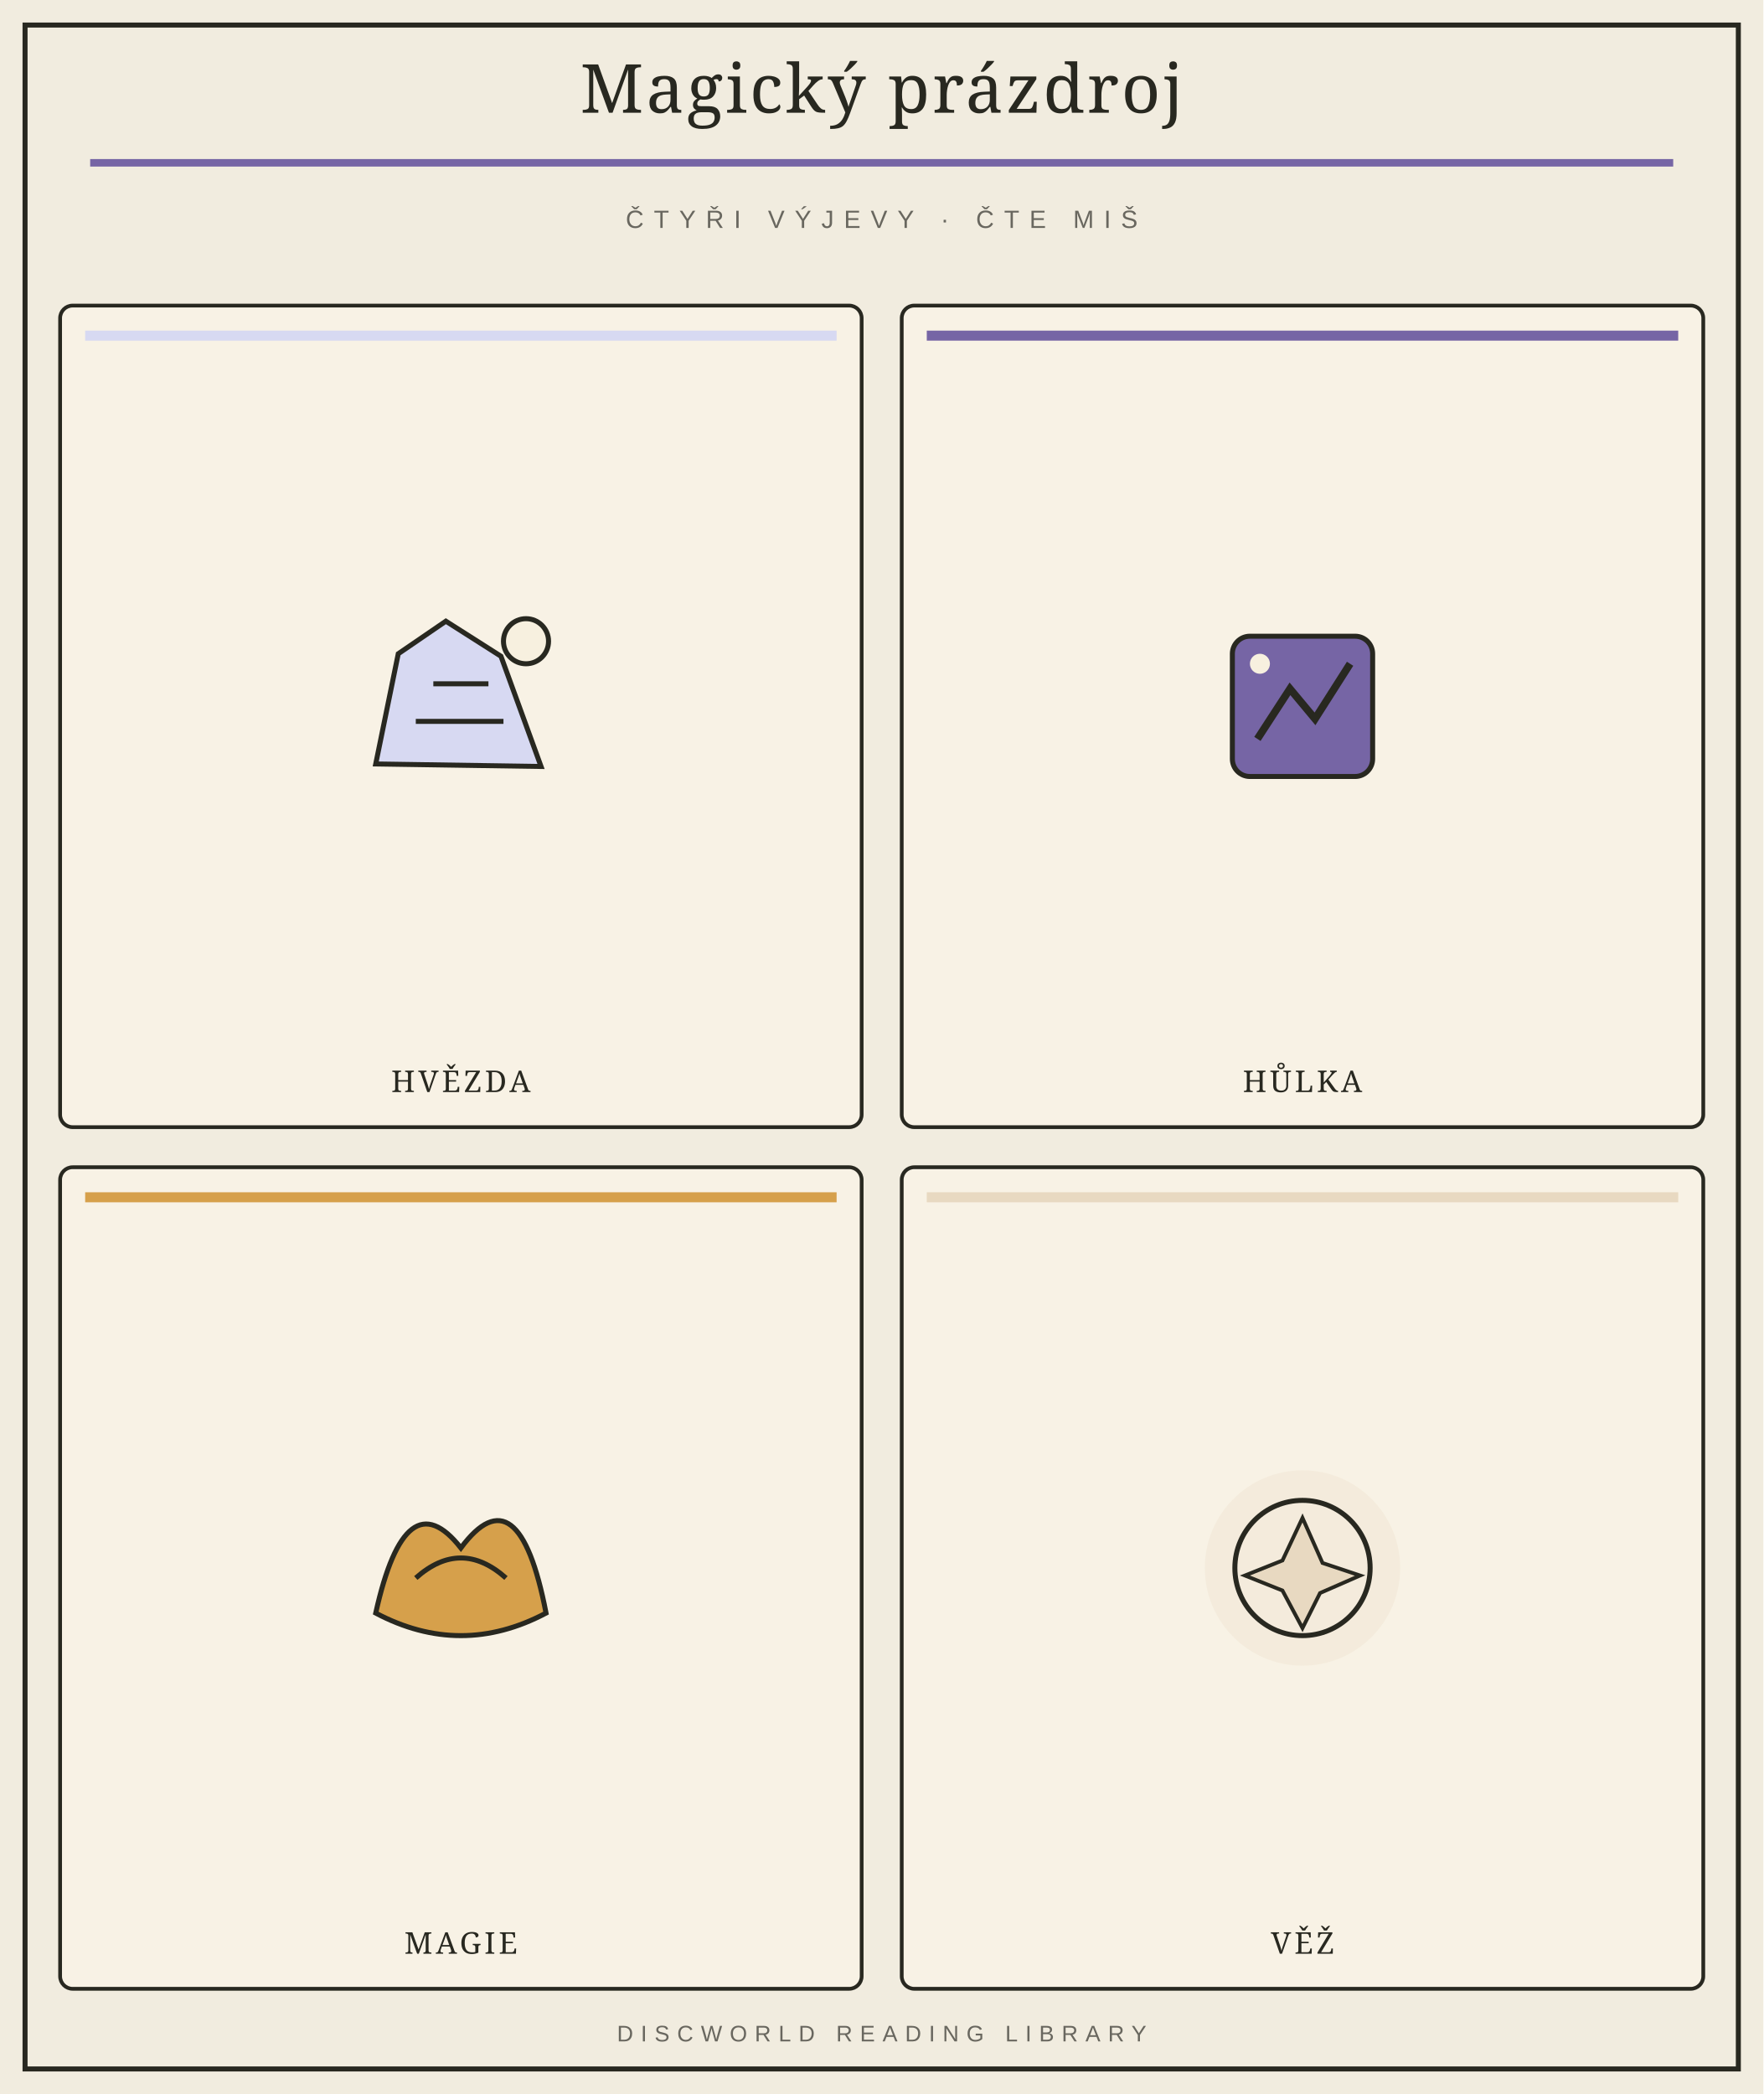
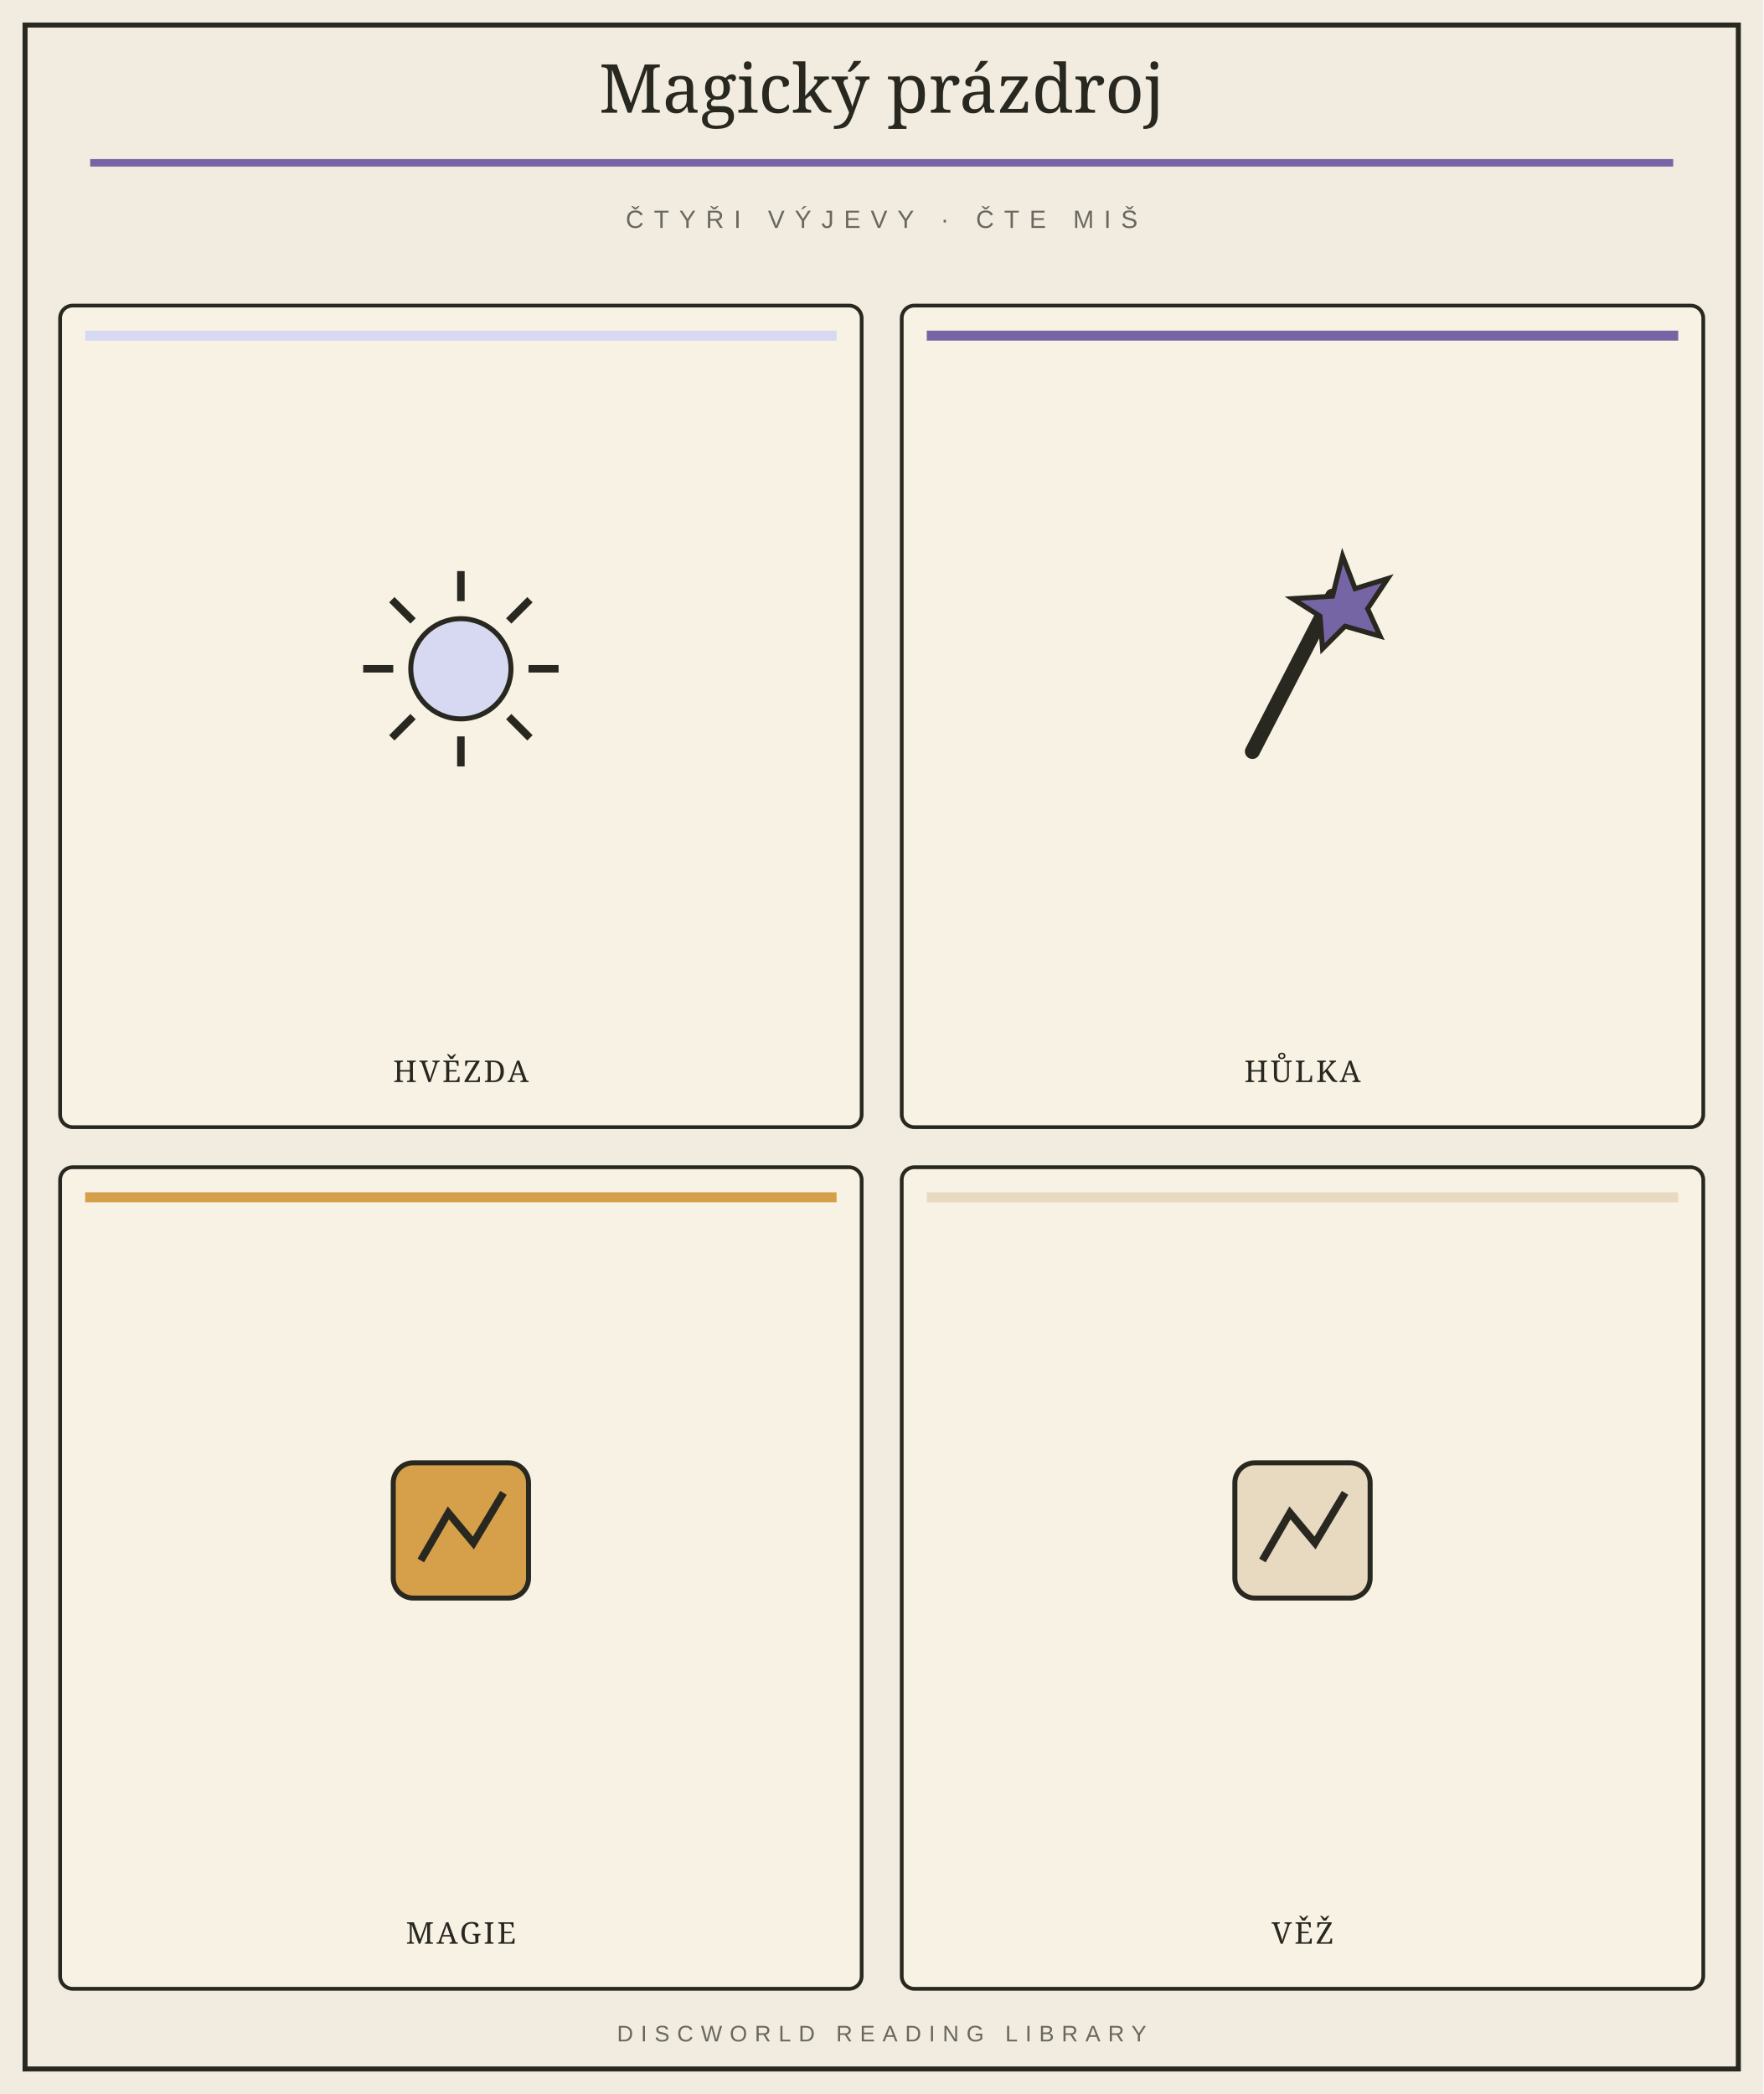
- <svg xmlns="http://www.w3.org/2000/svg" viewBox="0 0 704 836" role="img" aria-labelledby="title desc">
+ <svg xmlns="http://www.w3.org/2000/svg" viewBox="0 0 704 836" role="img" aria-labelledby="t d">
  <rect width="704" height="836" fill="#f1ecdf" />
  <rect x="10" y="10" width="684" height="816" fill="none" stroke="#282820" stroke-width="2" />
-   <text x="352" y="45" text-anchor="middle" font-family="Georgia,serif" font-size="27" fill="#282820" letter-spacing="1">Magický prázdroj</text>
-   <path d="M 36 65 H 668" stroke="#7665a5" stroke-width="3" />
+   <text x="352" y="45" text-anchor="middle" font-family="Georgia,serif" font-size="27" fill="#282820">Magický prázdroj</text>
+   <path d="M36 65H668" stroke="#7665a5" stroke-width="3" />
  <text x="352" y="91" text-anchor="middle" font-family="Arial,sans-serif" font-size="10" letter-spacing="4" fill="#69675f">ČTYŘI VÝJEVY · ČTE MIŠ</text>
  <g>
    <rect x="24" y="122" width="320" height="328" rx="5" fill="#f8f2e5" stroke="#282820" stroke-width="1.5" />
-     <path d="M 34 134 H 334" stroke="#d7d9f2" stroke-width="4" />
-     <path d="M 150 305 L 159 261 L 178 248 L 200 262 L 216 306 Z" fill="#d7d9f2" stroke="#282820" stroke-width="2" />
-     <path d="M 166 288 L 201 288 M 173 273 L 195 273" stroke="#282820" stroke-width="2" />
-     <circle cx="210" cy="256" r="9" fill="#f7f0df" stroke="#282820" stroke-width="2" />
-     <text x="184" y="436" text-anchor="middle" font-family="Georgia,serif" font-size="12" letter-spacing="1.3" fill="#282820">HVĚZDA</text>
+     <path d="M34 134H334" stroke="#d7d9f2" stroke-width="4" />
+     <circle cx="184" cy="267" r="20" fill="#d7d9f2" stroke="#282820" stroke-width="2" />
+     <g stroke="#282820" stroke-width="3">
+       <path d="M211 267L223 267" />
+       <path d="M203.092 286.092L211.577 294.577" />
+       <path d="M184 294L184 306" />
+       <path d="M164.908 286.092L156.423 294.577" />
+       <path d="M157 267L145 267" />
+       <path d="M164.908 247.908L156.423 239.423" />
+       <path d="M184 240L184 228" />
+       <path d="M203.092 247.908L211.577 239.423" />
+     </g>
+     <text x="184" y="432" text-anchor="middle" font-family="Georgia,serif" font-size="12" letter-spacing="1" fill="#282820">HVĚZDA</text>
  </g>
  <g>
    <rect x="360" y="122" width="320" height="328" rx="5" fill="#f8f2e5" stroke="#282820" stroke-width="1.5" />
-     <path d="M 370 134 H 670" stroke="#7665a5" stroke-width="4" />
-     <rect x="492" y="254" width="56" height="56" rx="7" fill="#7665a5" stroke="#282820" stroke-width="2" />
-     <path d="M 502 295 L 515 275 L 525 287 L 539 265" fill="none" stroke="#282820" stroke-width="3" />
-     <circle cx="503" cy="265" r="4" fill="#f7f0df" />
-     <text x="520" y="436" text-anchor="middle" font-family="Georgia,serif" font-size="12" letter-spacing="1.3" fill="#282820">HŮLKA</text>
+     <path d="M370 134H670" stroke="#7665a5" stroke-width="4" />
+     <path d="M500 300L532 238" stroke="#282820" stroke-width="6" stroke-linecap="round" />
+     <path d="M532 238l4 -16 5 13 13 -4 -8 12 5 11 -14 -4 -9 9 -1 -13 -11 -7z" fill="#7665a5" stroke="#282820" stroke-width="2" />
+     <text x="520" y="432" text-anchor="middle" font-family="Georgia,serif" font-size="12" letter-spacing="1" fill="#282820">HŮLKA</text>
  </g>
  <g>
    <rect x="24" y="466" width="320" height="328" rx="5" fill="#f8f2e5" stroke="#282820" stroke-width="1.5" />
-     <path d="M 34 478 H 334" stroke="#d6a04b" stroke-width="4" />
-     <path d="M 150 644 Q 162 590 184 618 Q 207 587 218 644 Q 184 662 150 644 Z" fill="#d6a04b" stroke="#282820" stroke-width="2" />
-     <path d="M 166 630 Q 184 614 202 630" fill="none" stroke="#282820" stroke-width="2" />
-     <text x="184" y="780" text-anchor="middle" font-family="Georgia,serif" font-size="12" letter-spacing="1.3" fill="#282820">MAGIE</text>
+     <path d="M34 478H334" stroke="#d6a04b" stroke-width="4" />
+     <rect x="157" y="584" width="54" height="54" rx="8" fill="#d6a04b" stroke="#282820" stroke-width="2" />
+     <path d="M168 623L179 604L189 616L201 596" fill="none" stroke="#282820" stroke-width="3" />
+     <text x="184" y="776" text-anchor="middle" font-family="Georgia,serif" font-size="12" letter-spacing="1" fill="#282820">MAGIE</text>
  </g>
  <g>
    <rect x="360" y="466" width="320" height="328" rx="5" fill="#f8f2e5" stroke="#282820" stroke-width="1.5" />
-     <path d="M 370 478 H 670" stroke="#e8d9c1" stroke-width="4" />
-     <circle cx="520" cy="626" r="39" fill="#e8d9c1" opacity=".26" />
-     <circle cx="520" cy="626" r="27" fill="none" stroke="#282820" stroke-width="2" />
-     <path d="M 520 606 L 528 624 L 543 629 L 527 636 L 520 650 L 512 635 L 497 629 L 512 623 Z" fill="#e8d9c1" stroke="#282820" stroke-width="1.5" />
-     <text x="520" y="780" text-anchor="middle" font-family="Georgia,serif" font-size="12" letter-spacing="1.3" fill="#282820">VĚŽ</text>
+     <path d="M370 478H670" stroke="#e8d9c1" stroke-width="4" />
+     <rect x="493" y="584" width="54" height="54" rx="8" fill="#e8d9c1" stroke="#282820" stroke-width="2" />
+     <path d="M504 623L515 604L525 616L537 596" fill="none" stroke="#282820" stroke-width="3" />
+     <text x="520" y="776" text-anchor="middle" font-family="Georgia,serif" font-size="12" letter-spacing="1" fill="#282820">VĚŽ</text>
  </g>
  <text x="352" y="815" text-anchor="middle" font-family="Arial,sans-serif" font-size="9" letter-spacing="3" fill="#69675f">DISCWORLD READING LIBRARY</text>
</svg>
